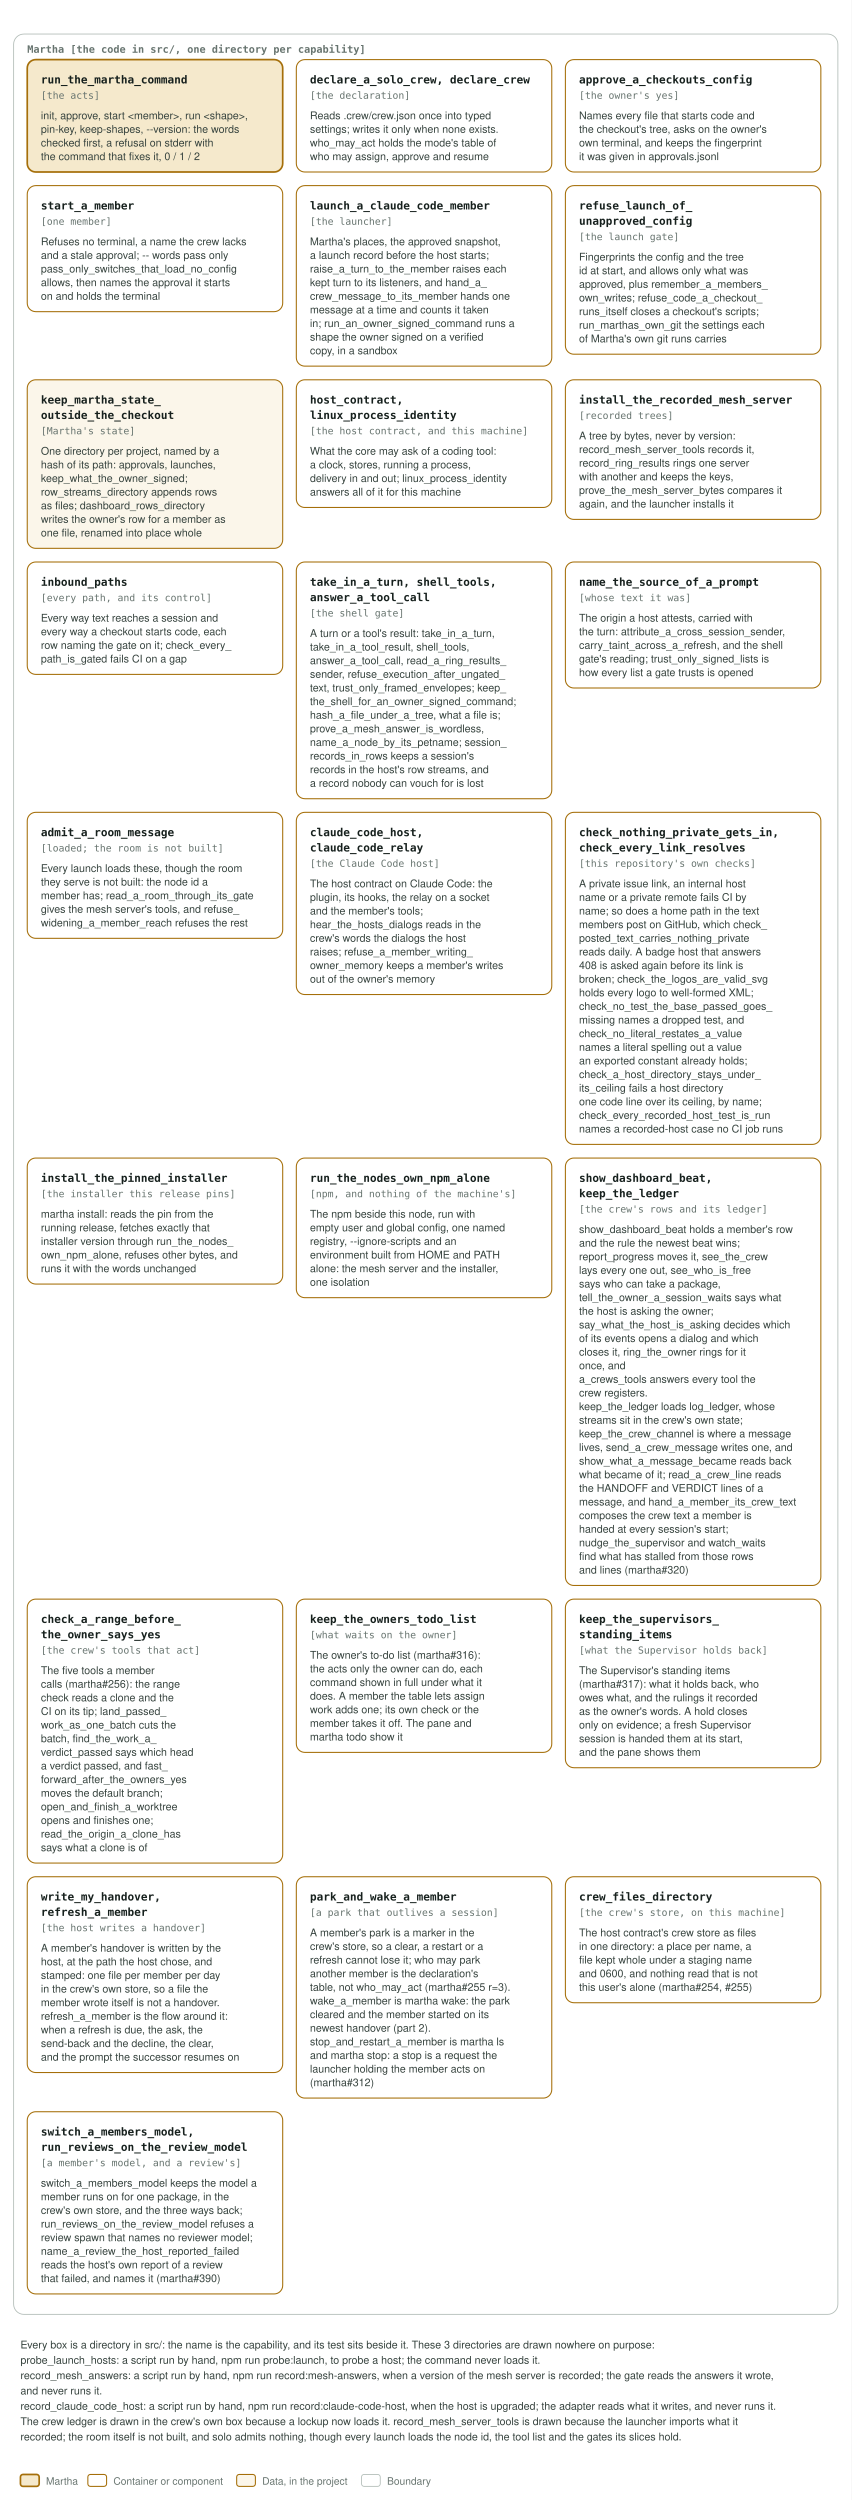
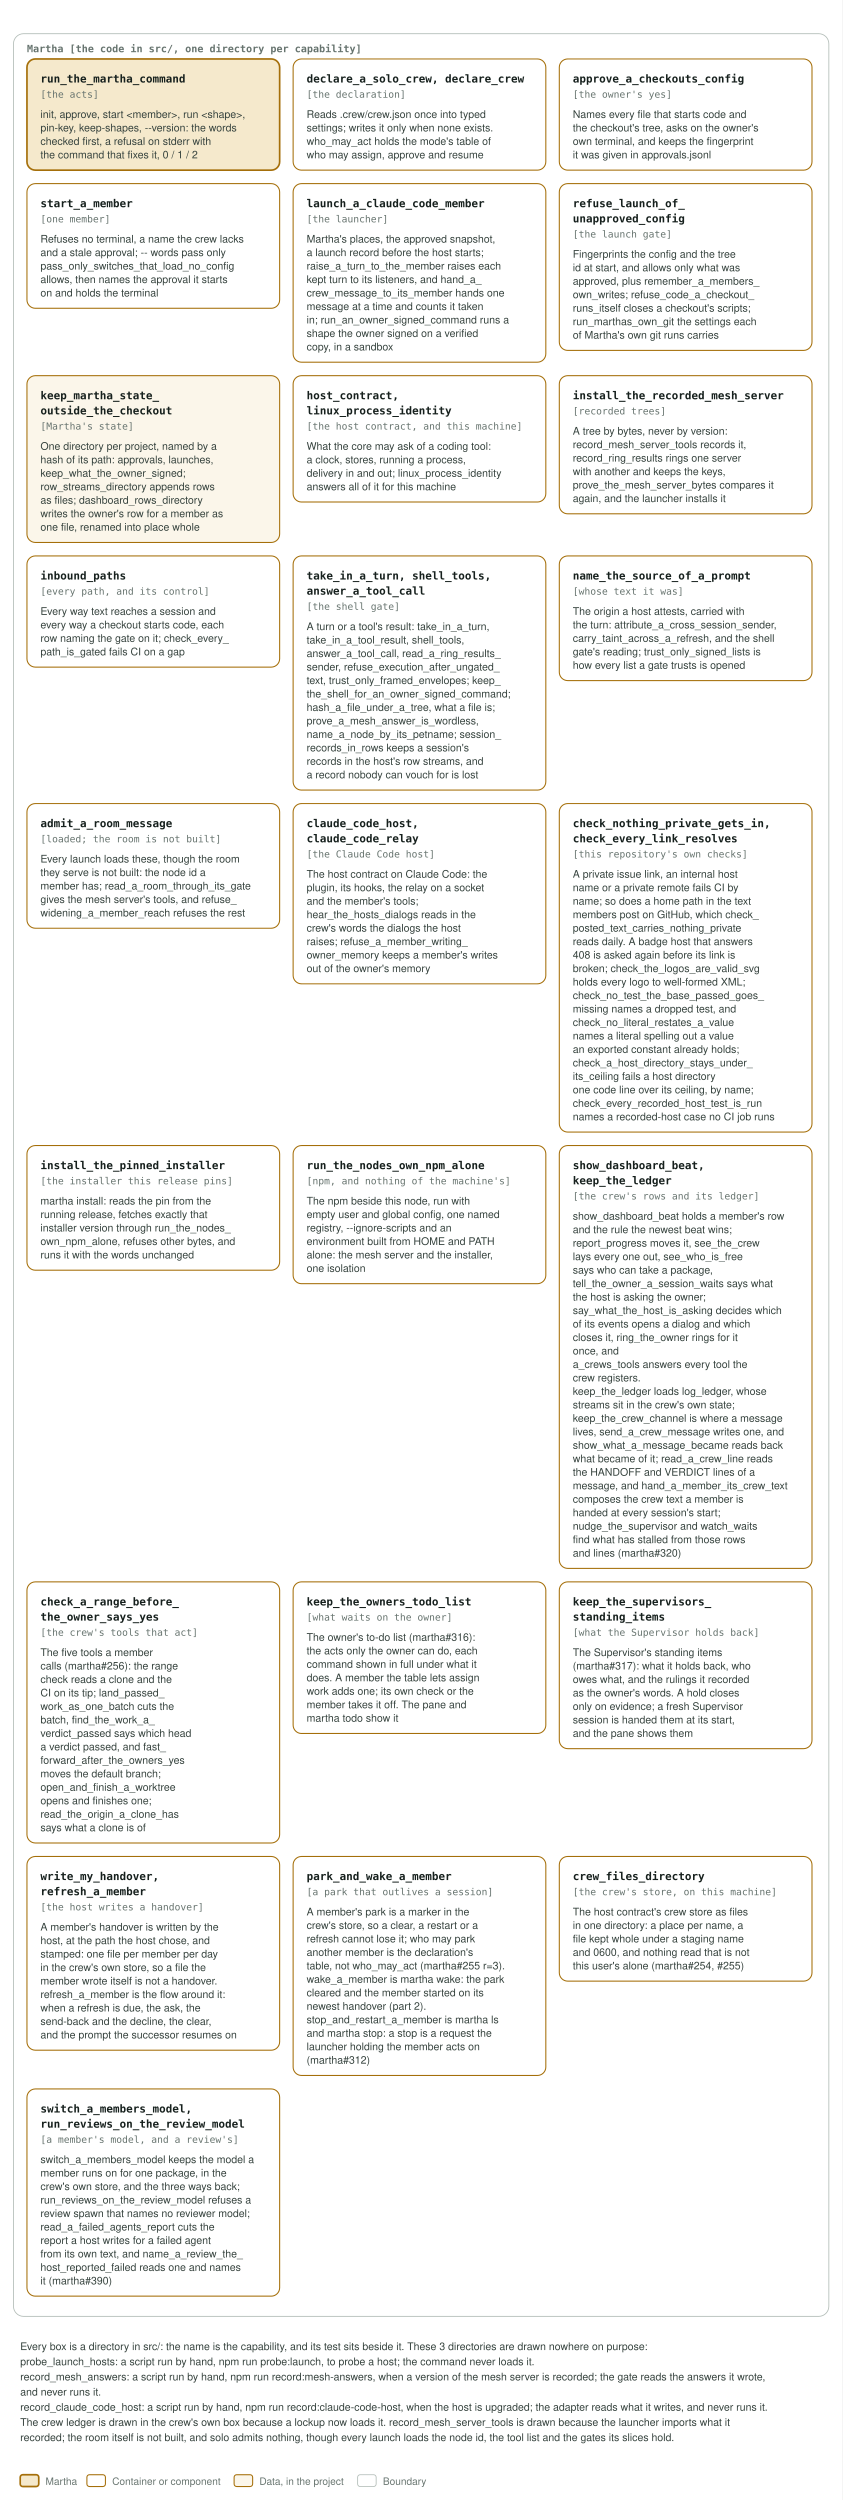
- <svg xmlns="http://www.w3.org/2000/svg" viewBox="0 0 1000 2936" role="img" aria-label="Martha components">
+ <svg xmlns="http://www.w3.org/2000/svg" viewBox="0 0 1000 2968" role="img" aria-label="Martha components">
  <style>
.t-name { font-family: "Atkinson Hyperlegible", "Segoe UI", system-ui, -apple-system, Helvetica, Arial, sans-serif; font-size: 15px; font-weight: 700; }
.t-desc { font-family: "Atkinson Hyperlegible", "Segoe UI", system-ui, -apple-system, Helvetica, Arial, sans-serif; font-size: 12.5px; }
.t-rel { font-family: "Atkinson Hyperlegible", "Segoe UI", system-ui, -apple-system, Helvetica, Arial, sans-serif; font-size: 11.5px; paint-order: stroke; stroke-width: 4px; stroke-linejoin: round; }
.t-code { font-family: "JetBrains Mono", ui-monospace, Menlo, Consolas, monospace; font-size: 13px; font-weight: 600; }
.t-type { font-family: "JetBrains Mono", ui-monospace, Menlo, Consolas, monospace; font-size: 11.5px; }
.t-bound { font-family: "JetBrains Mono", ui-monospace, Menlo, Consolas, monospace; font-size: 12px; font-weight: 600; }
.t-leg { font-family: "Atkinson Hyperlegible", "Segoe UI", system-ui, -apple-system, Helvetica, Arial, sans-serif; font-size: 12px; }
.edge { fill: none; stroke-width: 1.25; }
.edge-team { fill: none; stroke-width: 1.25; stroke-dasharray: 5 4; }
.bg { fill: #FFFFFF; }
.b-sys { fill: #F5E9CC; stroke: #A56F0A; stroke-width: 2; }
.b-per { fill: #E3EBF2; stroke: #3B5B7A; stroke-width: 1.25; }
.b-mac { fill: #E6E4EE; stroke: #5E5A78; stroke-width: 1.25; stroke-dasharray: 5 4; }
.b-ext { fill: #ECEFED; stroke: #8A9791; stroke-width: 1.25; }
.b-cmp { fill: #FFFFFF; stroke: #A56F0A; stroke-width: 1.25; }
.b-dat { fill: #FBF6EA; stroke: #A56F0A; stroke-width: 1.25; }
.b-team { fill: #FFFFFF; stroke: #5E5A78; stroke-width: 1.25; stroke-dasharray: 5 4; }
.b-later { fill: #F3F4F3; stroke: #8A9791; stroke-width: 1.25; stroke-dasharray: 5 4; }
.bound { fill: none; stroke: #B3BDB8; stroke-width: 1; }
.head { fill: #3B5B7A; }
.t-name, .t-code { fill: #16201D; }
.t-type, .t-bound, .t-leg { fill: #66736E; }
.t-desc { fill: #34413C; }
.t-rel { fill: #66736E; stroke: #FFFFFF; }
.edge, .edge-team { stroke: #8A9791; }
.arrowhead { fill: #8A9791; }
@media (prefers-color-scheme: dark) {
.bg { fill: #171F1C; }
.b-sys { fill: #3A2E13; stroke: #E3AA3C; }
.b-per { fill: #1D2A36; stroke: #8EB4D8; }
.b-mac { fill: #26243A; stroke: #A9A4C8; }
.b-ext { fill: #1C2421; stroke: #7D8B85; }
.b-cmp { fill: #171F1C; stroke: #E3AA3C; }
.b-dat { fill: #2A2414; stroke: #E3AA3C; }
.b-team { fill: #171F1C; stroke: #A9A4C8; }
.b-later { fill: #1C2421; stroke: #7D8B85; }
.bound { stroke: #4A5752; }
.head { fill: #8EB4D8; }
.t-name, .t-code { fill: #E6ECE9; }
.t-type, .t-bound, .t-leg { fill: #93A09A; }
.t-desc { fill: #C3CDC8; }
.t-rel { fill: #93A09A; stroke: #171F1C; }
.edge, .edge-team { stroke: #7D8B85; }
.arrowhead { fill: #7D8B85; }
}
</style>
  <defs>
    <marker id="a" viewBox="0 0 10 10" refX="9" refY="5" markerWidth="7" markerHeight="7" orient="auto-start-reverse">
      <path class="arrowhead" d="M0 0L10 5L0 10z" />
    </marker>
  </defs>
-   <rect class="bg" x="0" y="0" width="1000" height="2936" />
+   <rect class="bg" x="0" y="0" width="1000" height="2968" />
  <rect class="b-sys" x="32" y="70" width="300" height="132" rx="10" />
  <text class="t-code" x="48" y="98">run_the_martha_command</text>
  <text class="t-type" x="48" y="116">[the acts]</text>
  <text class="t-desc" x="48" y="140">init, approve, start &lt;member&gt;, run &lt;shape&gt;,</text>
  <text class="t-desc" x="48" y="156">pin-key, keep-shapes, --version: the words</text>
  <text class="t-desc" x="48" y="172">checked first, a refusal on stderr with</text>
  <text class="t-desc" x="48" y="188">the command that fixes it, 0 / 1 / 2</text>
  <rect class="b-cmp" x="348" y="70" width="300" height="132" rx="10" />
  <text class="t-code" x="364" y="98">declare_a_solo_crew, declare_crew</text>
  <text class="t-type" x="364" y="116">[the declaration]</text>
  <text class="t-desc" x="364" y="140">Reads .crew/crew.json once into typed</text>
  <text class="t-desc" x="364" y="156">settings; writes it only when none exists.</text>
  <text class="t-desc" x="364" y="172">who_may_act holds the mode's table of</text>
  <text class="t-desc" x="364" y="188">who may assign, approve and resume</text>
  <rect class="b-cmp" x="664" y="70" width="300" height="132" rx="10" />
  <text class="t-code" x="680" y="98">approve_a_checkouts_config</text>
  <text class="t-type" x="680" y="116">[the owner's yes]</text>
  <text class="t-desc" x="680" y="140">Names every file that starts code and</text>
  <text class="t-desc" x="680" y="156">the checkout's tree, asks on the owner's</text>
  <text class="t-desc" x="680" y="172">own terminal, and keeps the fingerprint</text>
  <text class="t-desc" x="680" y="188">it was given in approvals.jsonl</text>
  <rect class="b-cmp" x="32" y="218" width="300" height="148" rx="10" />
  <text class="t-code" x="48" y="246">start_a_member</text>
  <text class="t-type" x="48" y="264">[one member]</text>
  <text class="t-desc" x="48" y="288">Refuses no terminal, a name the crew lacks</text>
  <text class="t-desc" x="48" y="304">and a stale approval; -- words pass only</text>
  <text class="t-desc" x="48" y="320">pass_only_switches_that_load_no_config</text>
  <text class="t-desc" x="48" y="336">allows, then names the approval it starts</text>
  <text class="t-desc" x="48" y="352">on and holds the terminal</text>
  <rect class="b-cmp" x="348" y="218" width="300" height="212" rx="10" />
  <text class="t-code" x="364" y="246">launch_a_claude_code_member</text>
  <text class="t-type" x="364" y="264">[the launcher]</text>
  <text class="t-desc" x="364" y="288">Martha's places, the approved snapshot,</text>
  <text class="t-desc" x="364" y="304">a launch record before the host starts;</text>
  <text class="t-desc" x="364" y="320">raise_a_turn_to_the_member raises each</text>
  <text class="t-desc" x="364" y="336">kept turn to its listeners, and hand_a_</text>
  <text class="t-desc" x="364" y="352">crew_message_to_its_member hands one</text>
  <text class="t-desc" x="364" y="368">message at a time and counts it taken</text>
  <text class="t-desc" x="364" y="384">in; run_an_owner_signed_command runs a</text>
  <text class="t-desc" x="364" y="400">shape the owner signed on a verified</text>
  <text class="t-desc" x="364" y="416">copy, in a sandbox</text>
  <rect class="b-cmp" x="664" y="218" width="300" height="198" rx="10" />
  <text class="t-code" x="680" y="246">refuse_launch_of_</text>
  <text class="t-code" x="680" y="264">unapproved_config</text>
  <text class="t-type" x="680" y="282">[the launch gate]</text>
  <text class="t-desc" x="680" y="306">Fingerprints the config and the tree</text>
  <text class="t-desc" x="680" y="322">id at start, and allows only what was</text>
  <text class="t-desc" x="680" y="338">approved, plus remember_a_members_</text>
  <text class="t-desc" x="680" y="354">own_writes; refuse_code_a_checkout_</text>
  <text class="t-desc" x="680" y="370">runs_itself closes a checkout's scripts;</text>
  <text class="t-desc" x="680" y="386">run_marthas_own_git the settings each</text>
  <text class="t-desc" x="680" y="402">of Martha's own git runs carries</text>
  <rect class="b-dat" x="32" y="446" width="300" height="198" rx="10" />
  <text class="t-code" x="48" y="474">keep_martha_state_</text>
  <text class="t-code" x="48" y="492">outside_the_checkout</text>
  <text class="t-type" x="48" y="510">[Martha's state]</text>
  <text class="t-desc" x="48" y="534">One directory per project, named by a</text>
  <text class="t-desc" x="48" y="550">hash of its path: approvals, launches,</text>
  <text class="t-desc" x="48" y="566">keep_what_the_owner_signed;</text>
  <text class="t-desc" x="48" y="582">row_streams_directory appends rows</text>
  <text class="t-desc" x="48" y="598">as files; dashboard_rows_directory</text>
  <text class="t-desc" x="48" y="614">writes the owner's row for a member as</text>
  <text class="t-desc" x="48" y="630">one file, renamed into place whole</text>
  <rect class="b-cmp" x="348" y="446" width="300" height="150" rx="10" />
  <text class="t-code" x="364" y="474">host_contract,</text>
  <text class="t-code" x="364" y="492">linux_process_identity</text>
  <text class="t-type" x="364" y="510">[the host contract, and this machine]</text>
  <text class="t-desc" x="364" y="534">What the core may ask of a coding tool:</text>
  <text class="t-desc" x="364" y="550">a clock, stores, running a process,</text>
  <text class="t-desc" x="364" y="566">delivery in and out; linux_process_identity</text>
  <text class="t-desc" x="364" y="582">answers all of it for this machine</text>
  <rect class="b-cmp" x="664" y="446" width="300" height="164" rx="10" />
  <text class="t-code" x="680" y="474">install_the_recorded_mesh_server</text>
  <text class="t-type" x="680" y="492">[recorded trees]</text>
  <text class="t-desc" x="680" y="516">A tree by bytes, never by version:</text>
  <text class="t-desc" x="680" y="532">record_mesh_server_tools records it,</text>
  <text class="t-desc" x="680" y="548">record_ring_results rings one server</text>
  <text class="t-desc" x="680" y="564">with another and keeps the keys,</text>
  <text class="t-desc" x="680" y="580">prove_the_mesh_server_bytes compares it</text>
  <text class="t-desc" x="680" y="596">again, and the launcher installs it</text>
  <rect class="b-cmp" x="32" y="660" width="300" height="132" rx="10" />
  <text class="t-code" x="48" y="688">inbound_paths</text>
  <text class="t-type" x="48" y="706">[every path, and its control]</text>
  <text class="t-desc" x="48" y="730">Every way text reaches a session and</text>
  <text class="t-desc" x="48" y="746">every way a checkout starts code, each</text>
  <text class="t-desc" x="48" y="762">row naming the gate on it; check_every_</text>
  <text class="t-desc" x="48" y="778">path_is_gated fails CI on a gap</text>
  <rect class="b-cmp" x="348" y="660" width="300" height="278" rx="10" />
  <text class="t-code" x="364" y="688">take_in_a_turn, shell_tools,</text>
  <text class="t-code" x="364" y="706">answer_a_tool_call</text>
  <text class="t-type" x="364" y="724">[the shell gate]</text>
  <text class="t-desc" x="364" y="748">A turn or a tool's result: take_in_a_turn,</text>
  <text class="t-desc" x="364" y="764">take_in_a_tool_result, shell_tools,</text>
  <text class="t-desc" x="364" y="780">answer_a_tool_call, read_a_ring_results_</text>
  <text class="t-desc" x="364" y="796">sender, refuse_execution_after_ungated_</text>
  <text class="t-desc" x="364" y="812">text, trust_only_framed_envelopes; keep_</text>
  <text class="t-desc" x="364" y="828">the_shell_for_an_owner_signed_command;</text>
  <text class="t-desc" x="364" y="844">hash_a_file_under_a_tree, what a file is;</text>
  <text class="t-desc" x="364" y="860">prove_a_mesh_answer_is_wordless,</text>
  <text class="t-desc" x="364" y="876">name_a_node_by_its_petname; session_</text>
  <text class="t-desc" x="364" y="892">records_in_rows keeps a session's</text>
  <text class="t-desc" x="364" y="908">records in the host's row streams, and</text>
  <text class="t-desc" x="364" y="924">a record nobody can vouch for is lost</text>
  <rect class="b-cmp" x="664" y="660" width="300" height="148" rx="10" />
  <text class="t-code" x="680" y="688">name_the_source_of_a_prompt</text>
  <text class="t-type" x="680" y="706">[whose text it was]</text>
  <text class="t-desc" x="680" y="730">The origin a host attests, carried with</text>
  <text class="t-desc" x="680" y="746">the turn: attribute_a_cross_session_sender,</text>
  <text class="t-desc" x="680" y="762">carry_taint_across_a_refresh, and the shell</text>
  <text class="t-desc" x="680" y="778">gate's reading; trust_only_signed_lists is</text>
  <text class="t-desc" x="680" y="794">how every list a gate trusts is opened</text>
  <rect class="b-cmp" x="32" y="954" width="300" height="148" rx="10" />
  <text class="t-code" x="48" y="982">admit_a_room_message</text>
  <text class="t-type" x="48" y="1000">[loaded; the room is not built]</text>
  <text class="t-desc" x="48" y="1024">Every launch loads these, though the room</text>
  <text class="t-desc" x="48" y="1040">they serve is not built: the node id a</text>
  <text class="t-desc" x="48" y="1056">member has; read_a_room_through_its_gate</text>
  <text class="t-desc" x="48" y="1072">gives the mesh server's tools, and refuse_</text>
  <text class="t-desc" x="48" y="1088">widening_a_member_reach refuses the rest</text>
  <rect class="b-cmp" x="348" y="954" width="300" height="214" rx="10" />
  <text class="t-code" x="364" y="982">claude_code_host,</text>
  <text class="t-code" x="364" y="1000">claude_code_relay</text>
  <text class="t-type" x="364" y="1018">[the Claude Code host]</text>
  <text class="t-desc" x="364" y="1042">The host contract on Claude Code: the</text>
  <text class="t-desc" x="364" y="1058">plugin, its hooks, the relay on a socket</text>
  <text class="t-desc" x="364" y="1074">and the member's tools;</text>
  <text class="t-desc" x="364" y="1090">hear_the_hosts_dialogs reads in the</text>
  <text class="t-desc" x="364" y="1106">crew's words the dialogs the host</text>
  <text class="t-desc" x="364" y="1122">raises; refuse_a_member_writing_</text>
  <text class="t-desc" x="364" y="1138">owner_memory keeps a member's writes</text>
  <text class="t-desc" x="364" y="1154">out of the owner's memory</text>
  <rect class="b-cmp" x="664" y="954" width="300" height="390" rx="10" />
  <text class="t-code" x="680" y="982">check_nothing_private_gets_in,</text>
  <text class="t-code" x="680" y="1000">check_every_link_resolves</text>
  <text class="t-type" x="680" y="1018">[this repository's own checks]</text>
  <text class="t-desc" x="680" y="1042">A private issue link, an internal host</text>
  <text class="t-desc" x="680" y="1058">name or a private remote fails CI by</text>
  <text class="t-desc" x="680" y="1074">name; so does a home path in the text</text>
  <text class="t-desc" x="680" y="1090">members post on GitHub, which check_</text>
  <text class="t-desc" x="680" y="1106">posted_text_carries_nothing_private</text>
  <text class="t-desc" x="680" y="1122">reads daily. A badge host that answers</text>
  <text class="t-desc" x="680" y="1138">408 is asked again before its link is</text>
  <text class="t-desc" x="680" y="1154">broken; check_the_logos_are_valid_svg</text>
  <text class="t-desc" x="680" y="1170">holds every logo to well-formed XML;</text>
  <text class="t-desc" x="680" y="1186">check_no_test_the_base_passed_goes_</text>
  <text class="t-desc" x="680" y="1202">missing names a dropped test, and</text>
  <text class="t-desc" x="680" y="1218">check_no_literal_restates_a_value</text>
  <text class="t-desc" x="680" y="1234">names a literal spelling out a value</text>
  <text class="t-desc" x="680" y="1250">an exported constant already holds;</text>
  <text class="t-desc" x="680" y="1266">check_a_host_directory_stays_under_</text>
  <text class="t-desc" x="680" y="1282">its_ceiling fails a host directory</text>
  <text class="t-desc" x="680" y="1298">one code line over its ceiling, by name;</text>
  <text class="t-desc" x="680" y="1314">check_every_recorded_host_test_is_run</text>
  <text class="t-desc" x="680" y="1330">names a recorded-host case no CI job runs</text>
  <rect class="b-cmp" x="32" y="1360" width="300" height="148" rx="10" />
  <text class="t-code" x="48" y="1388">install_the_pinned_installer</text>
  <text class="t-type" x="48" y="1406">[the installer this release pins]</text>
  <text class="t-desc" x="48" y="1430">martha install: reads the pin from the</text>
  <text class="t-desc" x="48" y="1446">running release, fetches exactly that</text>
  <text class="t-desc" x="48" y="1462">installer version through run_the_nodes_</text>
  <text class="t-desc" x="48" y="1478">own_npm_alone, refuses other bytes, and</text>
  <text class="t-desc" x="48" y="1494">runs it with the words unchanged</text>
  <rect class="b-cmp" x="348" y="1360" width="300" height="164" rx="10" />
  <text class="t-code" x="364" y="1388">run_the_nodes_own_npm_alone</text>
  <text class="t-type" x="364" y="1406">[npm, and nothing of the machine's]</text>
  <text class="t-desc" x="364" y="1430">The npm beside this node, run with</text>
  <text class="t-desc" x="364" y="1446">empty user and global config, one named</text>
  <text class="t-desc" x="364" y="1462">registry, --ignore-scripts and an</text>
  <text class="t-desc" x="364" y="1478">environment built from HOME and PATH</text>
  <text class="t-desc" x="364" y="1494">alone: the mesh server and the installer,</text>
  <text class="t-desc" x="364" y="1510">one isolation</text>
  <rect class="b-cmp" x="664" y="1360" width="300" height="502" rx="10" />
  <text class="t-code" x="680" y="1388">show_dashboard_beat,</text>
  <text class="t-code" x="680" y="1406">keep_the_ledger</text>
  <text class="t-type" x="680" y="1424">[the crew's rows and its ledger]</text>
  <text class="t-desc" x="680" y="1448">show_dashboard_beat holds a member's row</text>
  <text class="t-desc" x="680" y="1464">and the rule the newest beat wins;</text>
  <text class="t-desc" x="680" y="1480">report_progress moves it, see_the_crew</text>
  <text class="t-desc" x="680" y="1496">lays every one out, see_who_is_free</text>
  <text class="t-desc" x="680" y="1512">says who can take a package,</text>
  <text class="t-desc" x="680" y="1528">tell_the_owner_a_session_waits says what</text>
  <text class="t-desc" x="680" y="1544">the host is asking the owner;</text>
  <text class="t-desc" x="680" y="1560">say_what_the_host_is_asking decides which</text>
  <text class="t-desc" x="680" y="1576">of its events opens a dialog and which</text>
  <text class="t-desc" x="680" y="1592">closes it, ring_the_owner rings for it</text>
  <text class="t-desc" x="680" y="1608">once, and</text>
  <text class="t-desc" x="680" y="1624">a_crews_tools answers every tool the</text>
  <text class="t-desc" x="680" y="1640">crew registers.</text>
  <text class="t-desc" x="680" y="1656">keep_the_ledger loads log_ledger, whose</text>
  <text class="t-desc" x="680" y="1672">streams sit in the crew's own state;</text>
  <text class="t-desc" x="680" y="1688">keep_the_crew_channel is where a message</text>
  <text class="t-desc" x="680" y="1704">lives, send_a_crew_message writes one, and</text>
  <text class="t-desc" x="680" y="1720">show_what_a_message_became reads back</text>
  <text class="t-desc" x="680" y="1736">what became of it; read_a_crew_line reads</text>
  <text class="t-desc" x="680" y="1752">the HANDOFF and VERDICT lines of a</text>
  <text class="t-desc" x="680" y="1768">message, and hand_a_member_its_crew_text</text>
  <text class="t-desc" x="680" y="1784">composes the crew text a member is</text>
  <text class="t-desc" x="680" y="1800">handed at every session's start;</text>
  <text class="t-desc" x="680" y="1816">nudge_the_supervisor and watch_waits</text>
  <text class="t-desc" x="680" y="1832">find what has stalled from those rows</text>
  <text class="t-desc" x="680" y="1848">and lines (martha#320)</text>
  <rect class="b-cmp" x="32" y="1878" width="300" height="310" rx="10" />
  <text class="t-code" x="48" y="1906">check_a_range_before_</text>
  <text class="t-code" x="48" y="1924">the_owner_says_yes</text>
  <text class="t-type" x="48" y="1942">[the crew's tools that act]</text>
  <text class="t-desc" x="48" y="1966">The five tools a member</text>
  <text class="t-desc" x="48" y="1982">calls (martha#256): the range</text>
  <text class="t-desc" x="48" y="1998">check reads a clone and the</text>
  <text class="t-desc" x="48" y="2014">CI on its tip; land_passed_</text>
  <text class="t-desc" x="48" y="2030">work_as_one_batch cuts the</text>
  <text class="t-desc" x="48" y="2046">batch, find_the_work_a_</text>
  <text class="t-desc" x="48" y="2062">verdict_passed says which head</text>
  <text class="t-desc" x="48" y="2078">a verdict passed, and fast_</text>
  <text class="t-desc" x="48" y="2094">forward_after_the_owners_yes</text>
  <text class="t-desc" x="48" y="2110">moves the default branch;</text>
  <text class="t-desc" x="48" y="2126">open_and_finish_a_worktree</text>
  <text class="t-desc" x="48" y="2142">opens and finishes one;</text>
  <text class="t-desc" x="48" y="2158">read_the_origin_a_clone_has</text>
  <text class="t-desc" x="48" y="2174">says what a clone is of</text>
  <rect class="b-cmp" x="348" y="1878" width="300" height="180" rx="10" />
  <text class="t-code" x="364" y="1906">keep_the_owners_todo_list</text>
  <text class="t-type" x="364" y="1924">[what waits on the owner]</text>
  <text class="t-desc" x="364" y="1948">The owner's to-do list (martha#316):</text>
  <text class="t-desc" x="364" y="1964">the acts only the owner can do, each</text>
  <text class="t-desc" x="364" y="1980">command shown in full under what it</text>
  <text class="t-desc" x="364" y="1996">does. A member the table lets assign</text>
  <text class="t-desc" x="364" y="2012">work adds one; its own check or the</text>
  <text class="t-desc" x="364" y="2028">member takes it off. The pane and</text>
  <text class="t-desc" x="364" y="2044">martha todo show it</text>
  <rect class="b-cmp" x="664" y="1878" width="300" height="198" rx="10" />
  <text class="t-code" x="680" y="1906">keep_the_supervisors_</text>
  <text class="t-code" x="680" y="1924">standing_items</text>
  <text class="t-type" x="680" y="1942">[what the Supervisor holds back]</text>
  <text class="t-desc" x="680" y="1966">The Supervisor's standing items</text>
  <text class="t-desc" x="680" y="1982">(martha#317): what it holds back, who</text>
  <text class="t-desc" x="680" y="1998">owes what, and the rulings it recorded</text>
  <text class="t-desc" x="680" y="2014">as the owner's words. A hold closes</text>
  <text class="t-desc" x="680" y="2030">only on evidence; a fresh Supervisor</text>
  <text class="t-desc" x="680" y="2046">session is handed them at its start,</text>
  <text class="t-desc" x="680" y="2062">and the pane shows them</text>
  <rect class="b-cmp" x="32" y="2204" width="300" height="230" rx="10" />
  <text class="t-code" x="48" y="2232">write_my_handover,</text>
  <text class="t-code" x="48" y="2250">refresh_a_member</text>
  <text class="t-type" x="48" y="2268">[the host writes a handover]</text>
  <text class="t-desc" x="48" y="2292">A member's handover is written by the</text>
  <text class="t-desc" x="48" y="2308">host, at the path the host chose, and</text>
  <text class="t-desc" x="48" y="2324">stamped: one file per member per day</text>
  <text class="t-desc" x="48" y="2340">in the crew's own store, so a file the</text>
  <text class="t-desc" x="48" y="2356">member wrote itself is not a handover.</text>
  <text class="t-desc" x="48" y="2372">refresh_a_member is the flow around it:</text>
  <text class="t-desc" x="48" y="2388">when a refresh is due, the ask, the</text>
  <text class="t-desc" x="48" y="2404">send-back and the decline, the clear,</text>
  <text class="t-desc" x="48" y="2420">and the prompt the successor resumes on</text>
  <rect class="b-cmp" x="348" y="2204" width="300" height="260" rx="10" />
  <text class="t-code" x="364" y="2232">park_and_wake_a_member</text>
  <text class="t-type" x="364" y="2250">[a park that outlives a session]</text>
  <text class="t-desc" x="364" y="2274">A member's park is a marker in the</text>
  <text class="t-desc" x="364" y="2290">crew's store, so a clear, a restart or a</text>
  <text class="t-desc" x="364" y="2306">refresh cannot lose it; who may park</text>
  <text class="t-desc" x="364" y="2322">another member is the declaration's</text>
  <text class="t-desc" x="364" y="2338">table, not who_may_act (martha#255 r=3).</text>
  <text class="t-desc" x="364" y="2354">wake_a_member is martha wake: the park</text>
  <text class="t-desc" x="364" y="2370">cleared and the member started on its</text>
  <text class="t-desc" x="364" y="2386">newest handover (part 2).</text>
  <text class="t-desc" x="364" y="2402">stop_and_restart_a_member is martha ls</text>
  <text class="t-desc" x="364" y="2418">and martha stop: a stop is a request the</text>
  <text class="t-desc" x="364" y="2434">launcher holding the member acts on</text>
  <text class="t-desc" x="364" y="2450">(martha#312)</text>
  <rect class="b-cmp" x="664" y="2204" width="300" height="148" rx="10" />
  <text class="t-code" x="680" y="2232">crew_files_directory</text>
  <text class="t-type" x="680" y="2250">[the crew's store, on this machine]</text>
  <text class="t-desc" x="680" y="2274">The host contract's crew store as files</text>
  <text class="t-desc" x="680" y="2290">in one directory: a place per name, a</text>
  <text class="t-desc" x="680" y="2306">file kept whole under a staging name</text>
  <text class="t-desc" x="680" y="2322">and 0600, and nothing read that is not</text>
  <text class="t-desc" x="680" y="2338">this user's alone (martha#254, #255)</text>
-   <rect class="b-cmp" x="32" y="2480" width="300" height="214" rx="10" />
+   <rect class="b-cmp" x="32" y="2480" width="300" height="246" rx="10" />
  <text class="t-code" x="48" y="2508">switch_a_members_model,</text>
  <text class="t-code" x="48" y="2526">run_reviews_on_the_review_model</text>
  <text class="t-type" x="48" y="2544">[a member's model, and a review's]</text>
  <text class="t-desc" x="48" y="2568">switch_a_members_model keeps the model a</text>
  <text class="t-desc" x="48" y="2584">member runs on for one package, in the</text>
  <text class="t-desc" x="48" y="2600">crew's own store, and the three ways back;</text>
  <text class="t-desc" x="48" y="2616">run_reviews_on_the_review_model refuses a</text>
  <text class="t-desc" x="48" y="2632">review spawn that names no reviewer model;</text>
-   <text class="t-desc" x="48" y="2648">name_a_review_the_host_reported_failed</text>
-   <text class="t-desc" x="48" y="2664">reads the host's own report of a review</text>
-   <text class="t-desc" x="48" y="2680">that failed, and names it (martha#390)</text>
-   <rect class="bound" x="16" y="40" width="968" height="2678" rx="12" />
+   <text class="t-desc" x="48" y="2648">read_a_failed_agents_report cuts the</text>
+   <text class="t-desc" x="48" y="2664">report a host writes for a failed agent</text>
+   <text class="t-desc" x="48" y="2680">from its own text, and name_a_review_the_</text>
+   <text class="t-desc" x="48" y="2696">host_reported_failed reads one and names</text>
+   <text class="t-desc" x="48" y="2712">it (martha#390)</text>
+   <rect class="bound" x="16" y="40" width="968" height="2710" rx="12" />
  <text class="t-bound" x="32" y="62">Martha [the code in src/, one directory per capability]</text>
-   <text class="t-desc" x="24" y="2758">Every box is a directory in src/: the name is the capability, and its test sits beside it. These 3 directories are drawn nowhere on purpose:</text>
-   <text class="t-desc" x="24" y="2776">probe_launch_hosts: a script run by hand, npm run probe:launch, to probe a host; the command never loads it.</text>
-   <text class="t-desc" x="24" y="2794">record_mesh_answers: a script run by hand, npm run record:mesh-answers, when a version of the mesh server is recorded; the gate reads the answers it wrote,</text>
-   <text class="t-desc" x="24" y="2812">and never runs it.</text>
-   <text class="t-desc" x="24" y="2830">record_claude_code_host: a script run by hand, npm run record:claude-code-host, when the host is upgraded; the adapter reads what it writes, and never runs it.</text>
-   <text class="t-desc" x="24" y="2848">The crew ledger is drawn in the crew's own box because a lockup now loads it. record_mesh_server_tools is drawn because the launcher imports what it</text>
-   <text class="t-desc" x="24" y="2866">recorded; the room itself is not built, and solo admits nothing, though every launch loads the node id, the tool list and the gates its slices hold.</text>
-   <rect class="b-sys" x="24" y="2906" width="22" height="14" rx="3" />
-   <text class="t-leg" x="54" y="2918">Martha</text>
-   <rect class="b-cmp" x="103.168" y="2906" width="22" height="14" rx="3" />
-   <text class="t-leg" x="133.168" y="2918">Container or component</text>
-   <rect class="b-dat" x="277.94" y="2906" width="22" height="14" rx="3" />
-   <text class="t-leg" x="307.94" y="2918">Data, in the project</text>
-   <rect class="bound" x="424.572" y="2906" width="22" height="14" rx="3" />
-   <text class="t-leg" x="454.572" y="2918">Boundary</text>
+   <text class="t-desc" x="24" y="2790">Every box is a directory in src/: the name is the capability, and its test sits beside it. These 3 directories are drawn nowhere on purpose:</text>
+   <text class="t-desc" x="24" y="2808">probe_launch_hosts: a script run by hand, npm run probe:launch, to probe a host; the command never loads it.</text>
+   <text class="t-desc" x="24" y="2826">record_mesh_answers: a script run by hand, npm run record:mesh-answers, when a version of the mesh server is recorded; the gate reads the answers it wrote,</text>
+   <text class="t-desc" x="24" y="2844">and never runs it.</text>
+   <text class="t-desc" x="24" y="2862">record_claude_code_host: a script run by hand, npm run record:claude-code-host, when the host is upgraded; the adapter reads what it writes, and never runs it.</text>
+   <text class="t-desc" x="24" y="2880">The crew ledger is drawn in the crew's own box because a lockup now loads it. record_mesh_server_tools is drawn because the launcher imports what it</text>
+   <text class="t-desc" x="24" y="2898">recorded; the room itself is not built, and solo admits nothing, though every launch loads the node id, the tool list and the gates its slices hold.</text>
+   <rect class="b-sys" x="24" y="2938" width="22" height="14" rx="3" />
+   <text class="t-leg" x="54" y="2950">Martha</text>
+   <rect class="b-cmp" x="103.168" y="2938" width="22" height="14" rx="3" />
+   <text class="t-leg" x="133.168" y="2950">Container or component</text>
+   <rect class="b-dat" x="277.94" y="2938" width="22" height="14" rx="3" />
+   <text class="t-leg" x="307.94" y="2950">Data, in the project</text>
+   <rect class="bound" x="424.572" y="2938" width="22" height="14" rx="3" />
+   <text class="t-leg" x="454.572" y="2950">Boundary</text>
</svg>
